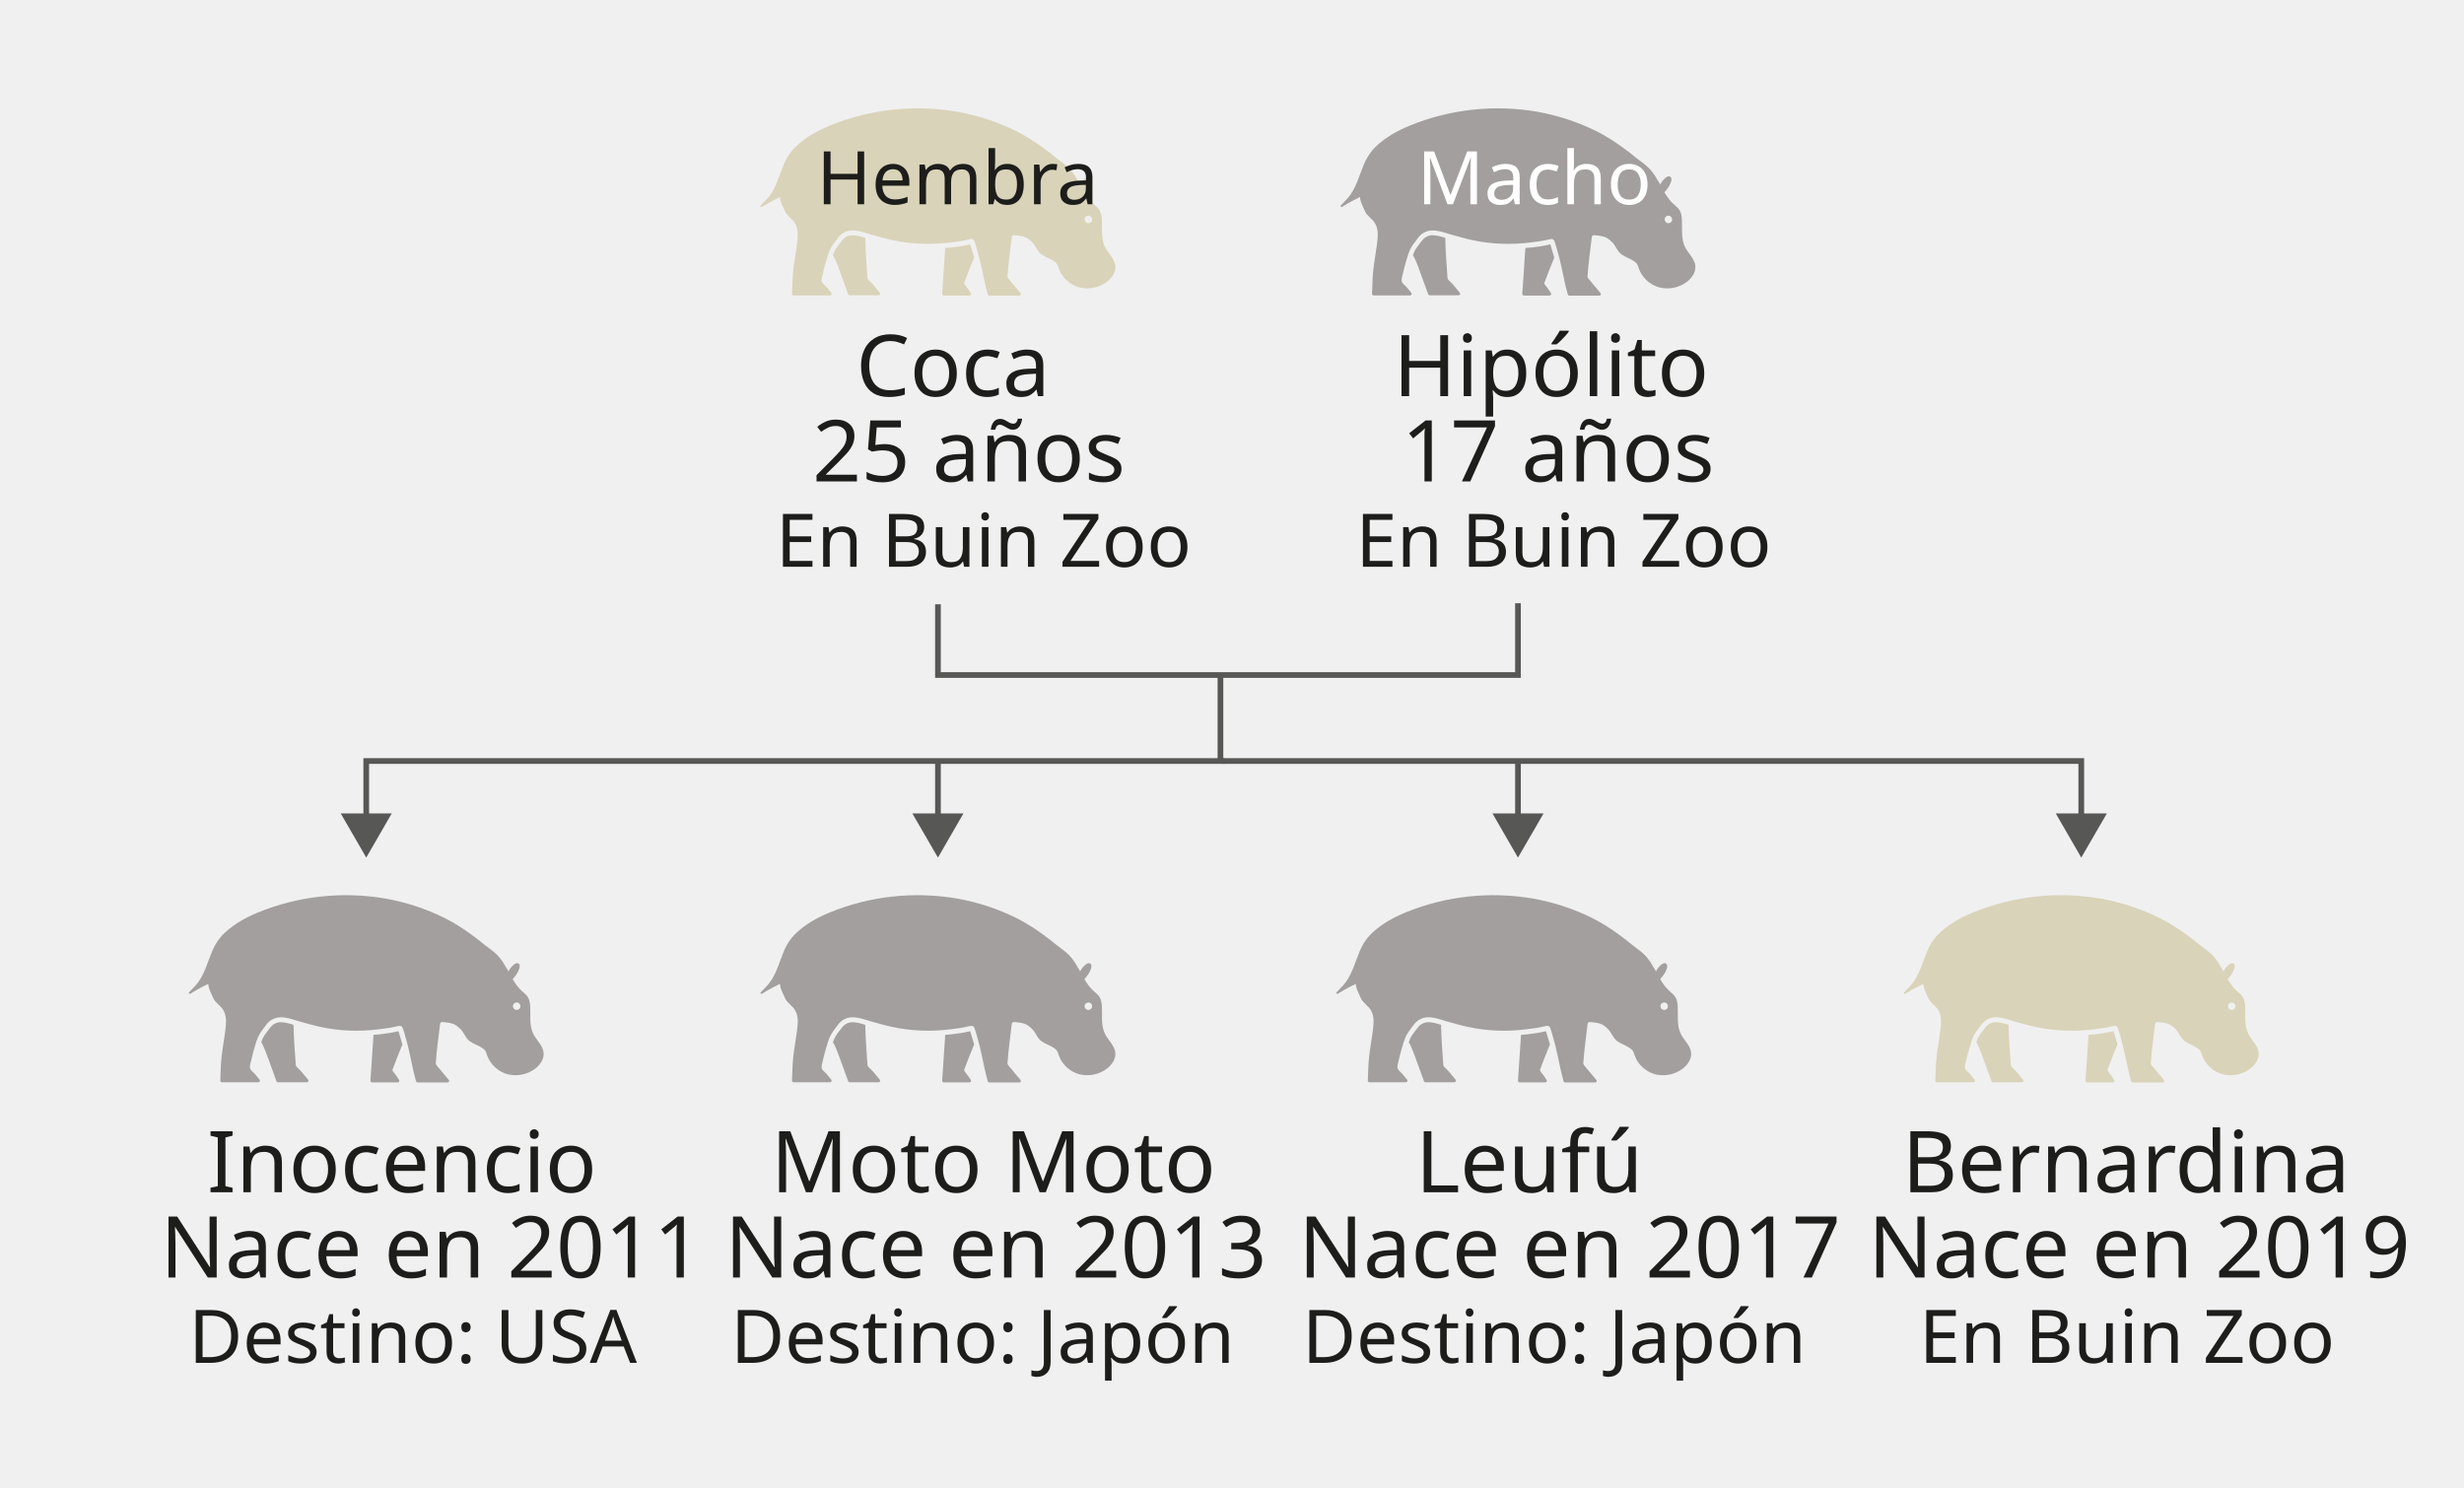
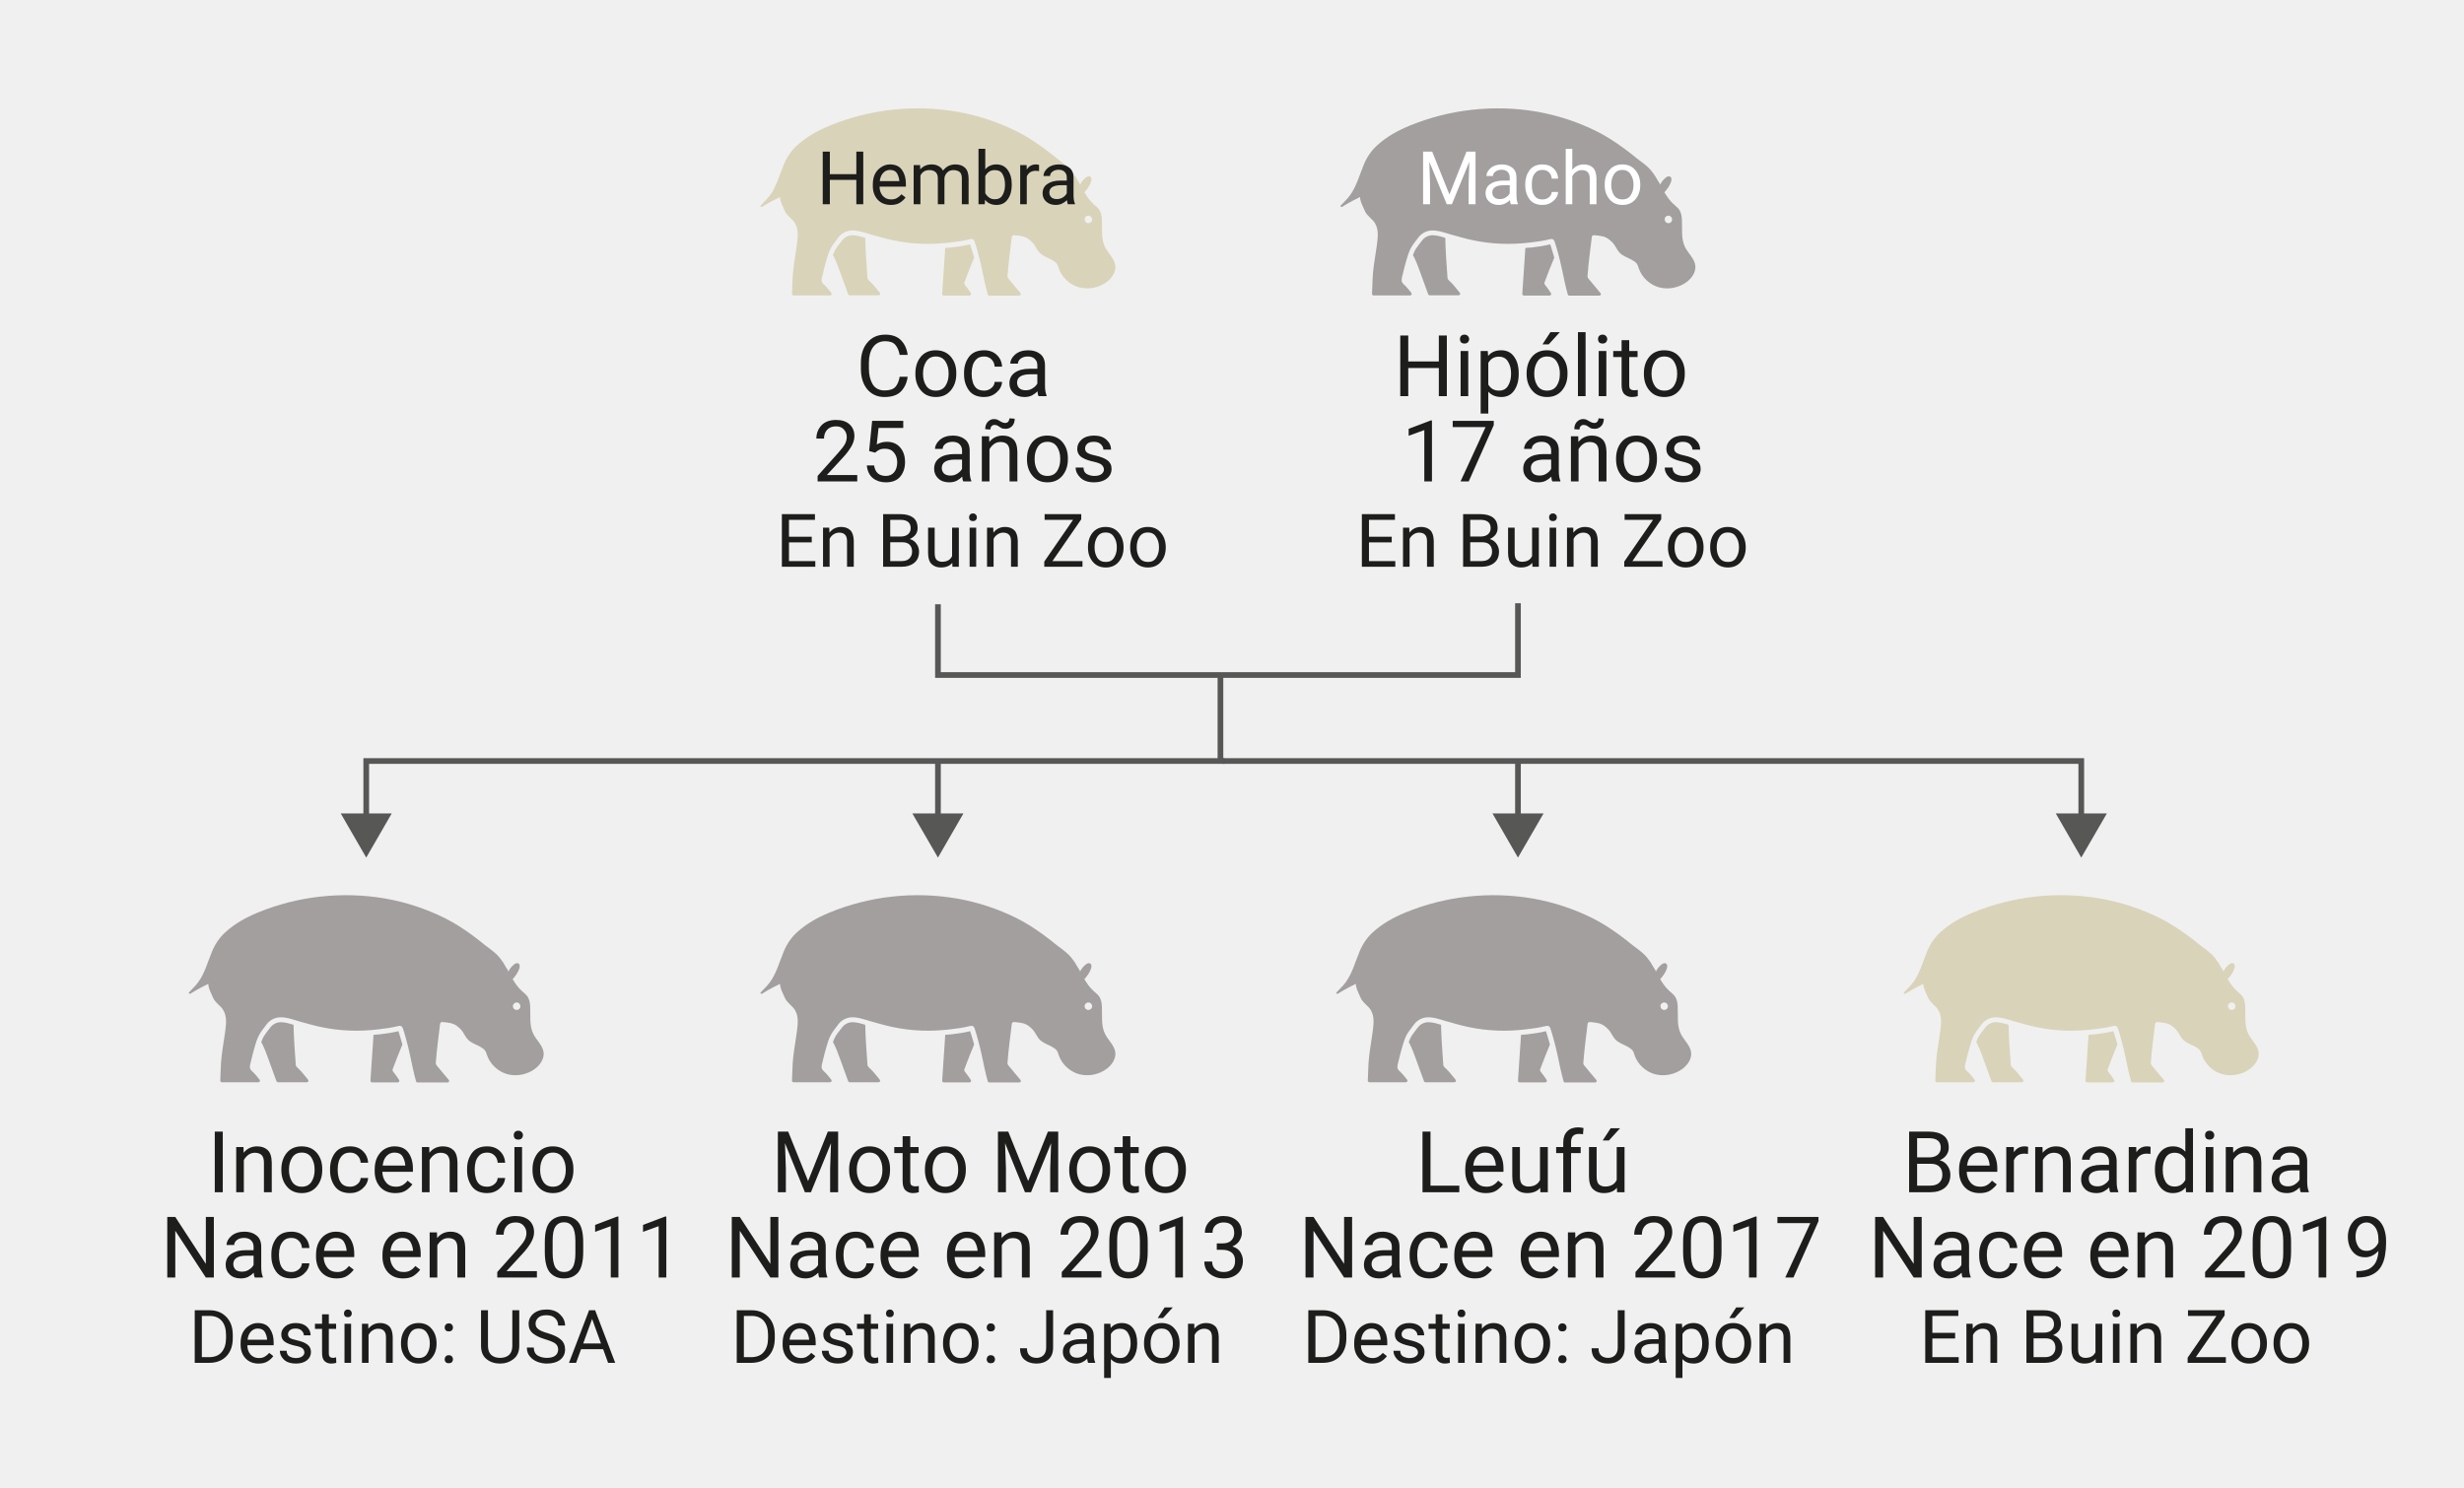
<svg xmlns="http://www.w3.org/2000/svg" version="1.1" id="Capa_2" x="0px" y="0px" viewBox="0 0 216.57 130.79" style="enable-background:new 0 0 216.57 130.79;" xml:space="preserve">
  <style type="text/css">
	.st0{fill:none;stroke:#575756;stroke-width:0.5;stroke-miterlimit:10;}
	.st1{fill:#575756;}
	.st2{fill:#D9D3B9;}
	.st3{fill:none;}
	.st4{fill:#1D1D1B;}
- 	.st5{font-family:'BarlowSemiCondensed-SemiBold';}
+ 	.st5{font-family:"Roboto", sans-serif;}
	.st6{font-size:7.5px;}
- 	.st7{font-family:'BarlowSemiCondensed-Light';}
- 	.st8{font-family:'BarlowSemiCondensed-LightItalic';}
+ 	.st7{font-family:"Roboto", sans-serif}
+ 	.st8{font-family:"Roboto", sans-serif}
	.st9{font-size:6.5px;}
	.st10{fill:#A29F9E;}
	.st11{fill:#FFFFFF;}
</style>
  <g>
    <g>
      <polyline class="st0" points="82.44,53.12 82.44,59.34 107.14,59.34 133.42,59.34 133.42,53.03   " />
      <g>
        <g>
          <polyline class="st0" points="32.19,72.16 32.19,66.9 107.63,66.9     " />
          <g>
            <polygon class="st1" points="34.43,71.51 32.19,75.39 29.95,71.51      " />
          </g>
        </g>
      </g>
      <g>
        <g>
          <line class="st0" x1="82.44" y1="72.16" x2="82.44" y2="66.9" />
          <g>
            <polygon class="st1" points="84.68,71.51 82.44,75.39 80.19,71.51      " />
          </g>
        </g>
      </g>
      <line class="st0" x1="107.27" y1="59.34" x2="107.27" y2="66.9" />
      <g>
        <g>
          <polyline class="st0" points="182.93,72.16 182.93,66.9 107.49,66.9     " />
          <g>
            <polygon class="st1" points="185.18,71.51 182.93,75.39 180.69,71.51      " />
          </g>
        </g>
      </g>
      <g>
        <g>
          <line class="st0" x1="133.42" y1="72.16" x2="133.42" y2="66.9" />
          <g>
            <polygon class="st1" points="135.67,71.51 133.42,75.39 131.18,71.51      " />
          </g>
        </g>
      </g>
    </g>
    <g>
      <path class="st2" d="M83.08,21.8c-0.09,1.34-0.18,2.68-0.27,4.03c0,0.08,0.06,0.15,0.14,0.15h2.26c0.11,0,0.18-0.12,0.12-0.21    c-0.15-0.24-0.32-0.48-0.5-0.7c-0.03-0.05-0.08-0.1-0.08-0.16c0-0.04,0.01-0.09,0.03-0.13c0.27-0.71,0.54-1.43,0.84-2.13    c-0.04-0.12-0.07-0.24-0.1-0.35c-0.06-0.22-0.12-0.42-0.19-0.63l-0.03-0.08c0-0.03-0.01-0.06-0.02-0.09c0,0,0-0.01-0.01-0.02    c-0.57,0.14-1.16,0.22-1.66,0.28C83.43,21.76,83.26,21.79,83.08,21.8z M73.45,21.9c-0.1,0.16-0.17,0.34-0.24,0.53    c0.03,0.07,0.07,0.13,0.11,0.2c0.2,0.41,0.36,0.84,0.51,1.26c0.24,0.66,0.48,1.32,0.72,1.98c0.02,0.05,0.07,0.09,0.13,0.09h2.54    c0.12,0,0.18-0.13,0.11-0.22c-0.06-0.07-0.11-0.14-0.17-0.21c-0.23-0.29-0.47-0.58-0.74-0.83c-0.06-0.05-0.12-0.11-0.15-0.18    c-0.03-0.06-0.03-0.12-0.03-0.19c-0.08-1.14-0.17-2.28-0.19-3.42c-0.38-0.12-0.77-0.23-1.12-0.23c-0.06,0-0.11,0-0.16,0.01    c-0.29,0.04-0.57,0.2-0.75,0.44c-0.07,0.09-0.13,0.17-0.2,0.26C73.68,21.57,73.55,21.73,73.45,21.9z M66.99,18.18    c0.33-0.21,0.68-0.41,1.03-0.59c0.18-0.09,0.36-0.18,0.54-0.27c0,0.3,0.17,0.68,0.3,0.95c0.1,0.22,0.16,0.41,0.32,0.59    c0.16,0.19,0.35,0.35,0.51,0.52c0.54,0.6,0.45,1.33,0.36,2.08c-0.1,0.78-0.25,1.55-0.33,2.32c-0.07,0.61-0.07,1.23-0.1,1.85    c0,0.06,0,0.13-0.01,0.19c0,0.08,0.06,0.15,0.14,0.15h3.21c0.11,0,0.18-0.13,0.11-0.22c-0.2-0.26-0.41-0.52-0.65-0.74    c-0.05-0.05-0.11-0.09-0.14-0.16c-0.16-0.18,0.02-0.65,0.06-0.85c0.07-0.33,0.16-0.65,0.25-0.97c0.13-0.45,0.26-0.95,0.51-1.35    c0.17-0.28,0.39-0.53,0.58-0.8c0.25-0.33,0.63-0.56,1.05-0.61c0.6-0.07,1.27,0.19,1.83,0.35c0.63,0.17,1.25,0.36,1.88,0.49    c1.69,0.36,3.42,0.42,5.13,0.2c0.55-0.06,1.09-0.14,1.63-0.27c0.09-0.02,0.2-0.05,0.29-0.01c0.16,0.06,0.19,0.27,0.24,0.42    c0.07,0.24,0.15,0.47,0.21,0.72c0.13,0.47,0.25,0.94,0.35,1.42c0.17,0.77,0.31,1.54,0.53,2.3c0.02,0.06,0.07,0.1,0.13,0.1h2.64    c0.12,0,0.18-0.14,0.11-0.22c-0.34-0.41-0.68-0.82-1.03-1.23c-0.05-0.06-0.1-0.12-0.11-0.19c-0.01-0.05-0.01-0.11,0-0.16    c0.08-1.1,0.23-2.18,0.36-3.27c0-0.05,0.01-0.1,0.03-0.15c0.05-0.1,0.15-0.1,0.25-0.09c0.25,0.02,0.5,0.05,0.74,0.11    c0.32,0.09,0.53,0.26,0.77,0.49c0.34,0.33,0.44,0.8,0.84,1.09c0.35,0.25,0.77,0.36,1.12,0.61c0.09,0.07,0.17,0.13,0.23,0.22    c0.07,0.11,0.11,0.24,0.15,0.37c0.27,0.81,0.97,1.46,1.79,1.69c0.82,0.22,1.74,0.04,2.43-0.47c0.45-0.34,0.82-0.87,0.76-1.43    c-0.07-0.63-0.63-1.08-0.91-1.65c-0.36-0.73-0.23-1.59-0.27-2.4c-0.02-0.31-0.06-0.61-0.23-0.87c-0.14-0.2-0.35-0.35-0.53-0.52    c-0.32-0.29-0.55-0.64-0.78-1.01c0.25-0.29,0.48-0.59,0.59-0.95c0.04-0.15,0.06-0.33-0.07-0.42c-0.13-0.1-0.32,0-0.44,0.11    c-0.19,0.16-0.35,0.36-0.46,0.59c0.02-0.04-0.19-0.36-0.22-0.4c-0.08-0.14-0.16-0.28-0.24-0.41c-0.16-0.23-0.33-0.46-0.53-0.66    c-0.33-0.33-0.71-0.58-1.07-0.86c-0.37-0.3-0.74-0.6-1.13-0.88c-0.75-0.55-1.55-1.07-2.39-1.49c-1.65-0.82-3.42-1.4-5.23-1.72    c-3.77-0.65-7.7-0.22-11.23,1.24c-1.02,0.42-2.01,0.97-2.83,1.72c-0.58,0.52-1.02,1.22-1.28,1.98c-0.16,0.39-0.3,0.78-0.45,1.17    c-0.18,0.43-0.37,0.86-0.65,1.23c-0.17,0.24-0.38,0.46-0.59,0.67c-0.08,0.08-0.15,0.16-0.23,0.24    C66.78,18.11,66.89,18.24,66.99,18.18z M95.36,19.15c0.08-0.17,0.27-0.24,0.44-0.16c0.16,0.08,0.24,0.28,0.16,0.44    c-0.07,0.17-0.27,0.24-0.44,0.16C95.36,19.51,95.28,19.31,95.36,19.15z" />
      <rect x="62.91" y="29.57" class="st3" width="39.04" height="21.11" />
      <text transform="matrix(1 0 0 1 75.23 34.823)">
        <tspan x="0" y="0" class="st4 st5 st6">Coca</tspan>
        <tspan x="14.26" y="0" class="st4 st5 st6"> </tspan>
        <tspan x="-3.82" y="7.5" class="st4 st7 st6">25 años</tspan>
        <tspan x="-7.04" y="15" class="st4 st8 st9">En Buin Zoo</tspan>
      </text>
      <g>
        <text transform="matrix(1 0 0 1 71.7822 17.9536)" class="st4 st8 st9">Hembra</text>
      </g>
    </g>
    <g>
      <path class="st10" d="M134.07,21.8c-0.09,1.34-0.18,2.68-0.27,4.03c0,0.08,0.06,0.15,0.14,0.15h2.26c0.11,0,0.18-0.12,0.12-0.21    c-0.15-0.24-0.32-0.48-0.5-0.7c-0.03-0.05-0.08-0.1-0.08-0.16c0-0.04,0.01-0.09,0.03-0.13c0.27-0.71,0.54-1.43,0.84-2.13    c-0.04-0.12-0.07-0.24-0.1-0.35c-0.06-0.22-0.12-0.42-0.19-0.63l-0.03-0.08c0-0.03-0.01-0.06-0.02-0.09c0,0,0-0.01-0.01-0.02    c-0.57,0.14-1.16,0.22-1.66,0.28C134.42,21.76,134.24,21.79,134.07,21.8z M124.43,21.9c-0.1,0.16-0.17,0.34-0.24,0.53    c0.03,0.07,0.07,0.13,0.11,0.2c0.2,0.41,0.36,0.84,0.51,1.26c0.24,0.66,0.48,1.32,0.72,1.98c0.02,0.05,0.07,0.09,0.13,0.09h2.54    c0.12,0,0.18-0.13,0.11-0.22c-0.06-0.07-0.11-0.14-0.17-0.21c-0.23-0.29-0.47-0.58-0.74-0.83c-0.06-0.05-0.12-0.11-0.15-0.18    c-0.03-0.06-0.03-0.12-0.03-0.19c-0.08-1.14-0.17-2.28-0.19-3.42c-0.38-0.12-0.77-0.23-1.12-0.23c-0.06,0-0.11,0-0.16,0.01    c-0.29,0.04-0.57,0.2-0.75,0.44c-0.07,0.09-0.13,0.17-0.2,0.26C124.67,21.57,124.54,21.73,124.43,21.9z M117.97,18.18    c0.33-0.21,0.68-0.41,1.03-0.59c0.18-0.09,0.36-0.18,0.54-0.27c0,0.3,0.17,0.68,0.3,0.95c0.1,0.22,0.16,0.41,0.32,0.59    c0.16,0.19,0.35,0.35,0.51,0.52c0.54,0.6,0.45,1.33,0.36,2.08c-0.1,0.78-0.25,1.55-0.33,2.32c-0.07,0.61-0.07,1.23-0.1,1.85    c0,0.06,0,0.13-0.01,0.19c0,0.08,0.06,0.15,0.14,0.15h3.21c0.11,0,0.18-0.13,0.11-0.22c-0.2-0.26-0.41-0.52-0.65-0.74    c-0.05-0.05-0.11-0.09-0.14-0.16c-0.16-0.18,0.02-0.65,0.06-0.85c0.07-0.33,0.16-0.65,0.25-0.97c0.13-0.45,0.26-0.95,0.51-1.35    c0.17-0.28,0.39-0.53,0.58-0.8c0.25-0.33,0.63-0.56,1.05-0.61c0.6-0.07,1.27,0.19,1.83,0.35c0.63,0.17,1.25,0.36,1.88,0.49    c1.69,0.36,3.42,0.42,5.13,0.2c0.55-0.06,1.09-0.14,1.63-0.27c0.09-0.02,0.2-0.05,0.29-0.01c0.16,0.06,0.19,0.27,0.24,0.42    c0.07,0.24,0.15,0.47,0.21,0.72c0.13,0.47,0.25,0.94,0.35,1.42c0.17,0.77,0.31,1.54,0.53,2.3c0.02,0.06,0.07,0.1,0.13,0.1h2.64    c0.12,0,0.18-0.14,0.11-0.22c-0.34-0.41-0.68-0.82-1.03-1.23c-0.05-0.06-0.1-0.12-0.11-0.19c-0.01-0.05-0.01-0.11,0-0.16    c0.08-1.1,0.23-2.18,0.36-3.27c0-0.05,0.01-0.1,0.03-0.15c0.05-0.1,0.15-0.1,0.25-0.09c0.25,0.02,0.5,0.05,0.74,0.11    c0.32,0.09,0.53,0.26,0.77,0.49c0.34,0.33,0.44,0.8,0.84,1.09c0.35,0.25,0.77,0.36,1.12,0.61c0.09,0.07,0.17,0.13,0.23,0.22    c0.07,0.11,0.11,0.24,0.15,0.37c0.27,0.81,0.97,1.46,1.79,1.69c0.82,0.22,1.74,0.04,2.43-0.47c0.45-0.34,0.82-0.87,0.76-1.43    c-0.07-0.63-0.63-1.08-0.91-1.65c-0.36-0.73-0.23-1.59-0.27-2.4c-0.02-0.31-0.06-0.61-0.23-0.87c-0.14-0.2-0.35-0.35-0.53-0.52    c-0.32-0.29-0.55-0.64-0.78-1.01c0.25-0.29,0.48-0.59,0.59-0.95c0.04-0.15,0.06-0.33-0.07-0.42c-0.13-0.1-0.32,0-0.44,0.11    c-0.19,0.16-0.35,0.36-0.46,0.59c0.02-0.04-0.19-0.36-0.22-0.4c-0.08-0.14-0.16-0.28-0.24-0.41c-0.16-0.23-0.33-0.46-0.53-0.66    c-0.33-0.33-0.71-0.58-1.07-0.86c-0.37-0.3-0.74-0.6-1.13-0.88c-0.75-0.55-1.55-1.07-2.39-1.49c-1.65-0.82-3.42-1.4-5.23-1.72    c-3.77-0.65-7.7-0.22-11.23,1.24c-1.02,0.42-2.01,0.97-2.83,1.72c-0.58,0.52-1.02,1.22-1.28,1.98c-0.16,0.39-0.3,0.78-0.45,1.17    c-0.18,0.43-0.37,0.86-0.65,1.23c-0.17,0.24-0.38,0.46-0.59,0.67c-0.08,0.08-0.15,0.16-0.23,0.24    C117.77,18.11,117.88,18.24,117.97,18.18z M146.34,19.15c0.08-0.17,0.27-0.24,0.44-0.16c0.16,0.08,0.24,0.28,0.16,0.44    c-0.07,0.17-0.27,0.24-0.44,0.16C146.34,19.51,146.27,19.31,146.34,19.15z" />
      <rect x="113.9" y="29.57" class="st3" width="39.04" height="21.11" />
      <text transform="matrix(1 0 0 1 122.4492 34.823)">
        <tspan x="0" y="0" class="st4 st5 st6">Hipólito</tspan>
        <tspan x="0.74" y="7.5" class="st4 st7 st6">17 años</tspan>
        <tspan x="-3.28" y="15" class="st4 st8 st9">En Buin Zoo</tspan>
      </text>
      <g>
        <text transform="matrix(1 0 0 1 124.5505 17.9538)" class="st11 st8 st9">Macho</text>
      </g>
    </g>
    <g>
      <path class="st10" d="M32.83,90.97c-0.09,1.34-0.18,2.68-0.27,4.03c0,0.08,0.06,0.15,0.14,0.15h2.26c0.11,0,0.18-0.12,0.12-0.21    c-0.15-0.24-0.32-0.48-0.5-0.7c-0.03-0.05-0.08-0.1-0.08-0.16c0-0.04,0.01-0.09,0.03-0.13c0.27-0.71,0.54-1.43,0.84-2.13    c-0.04-0.12-0.07-0.24-0.1-0.35c-0.06-0.22-0.12-0.42-0.19-0.63l-0.03-0.08c0-0.03-0.01-0.06-0.02-0.09c0,0,0-0.01-0.01-0.02    c-0.57,0.14-1.16,0.22-1.66,0.28C33.18,90.94,33.01,90.96,32.83,90.97z M23.2,91.08c-0.1,0.16-0.17,0.34-0.24,0.53    c0.03,0.07,0.07,0.13,0.11,0.2c0.2,0.41,0.36,0.84,0.51,1.26c0.24,0.66,0.48,1.32,0.72,1.98c0.02,0.05,0.07,0.09,0.13,0.09h2.54    c0.12,0,0.18-0.13,0.11-0.22c-0.06-0.07-0.11-0.14-0.17-0.21c-0.23-0.29-0.47-0.58-0.74-0.83c-0.06-0.05-0.12-0.11-0.15-0.18    c-0.03-0.06-0.03-0.12-0.03-0.19c-0.08-1.14-0.17-2.28-0.19-3.42c-0.38-0.12-0.77-0.23-1.12-0.23c-0.06,0-0.11,0-0.16,0.01    c-0.29,0.04-0.57,0.2-0.75,0.44c-0.07,0.09-0.13,0.17-0.2,0.26C23.44,90.74,23.31,90.91,23.2,91.08z M16.74,87.35    c0.33-0.21,0.68-0.41,1.03-0.59c0.18-0.09,0.36-0.18,0.54-0.27c0,0.3,0.17,0.68,0.3,0.95c0.1,0.22,0.16,0.41,0.32,0.59    c0.16,0.19,0.35,0.35,0.51,0.52c0.54,0.6,0.45,1.33,0.36,2.08c-0.1,0.78-0.25,1.55-0.33,2.32c-0.07,0.61-0.07,1.23-0.1,1.85    c0,0.06,0,0.13-0.01,0.19c0,0.08,0.06,0.15,0.14,0.15h3.21c0.11,0,0.18-0.13,0.11-0.22c-0.2-0.26-0.41-0.52-0.65-0.74    c-0.05-0.05-0.11-0.09-0.14-0.16c-0.16-0.18,0.02-0.65,0.06-0.85c0.07-0.33,0.16-0.65,0.25-0.97c0.13-0.45,0.26-0.95,0.51-1.35    c0.17-0.28,0.39-0.53,0.58-0.8c0.25-0.33,0.63-0.56,1.05-0.61c0.6-0.07,1.27,0.19,1.83,0.35c0.63,0.17,1.25,0.36,1.88,0.49    c1.69,0.36,3.42,0.42,5.13,0.2c0.55-0.06,1.09-0.14,1.63-0.27c0.09-0.02,0.2-0.05,0.29-0.01c0.16,0.06,0.19,0.27,0.24,0.42    c0.07,0.24,0.15,0.47,0.21,0.72c0.13,0.47,0.25,0.94,0.35,1.42c0.17,0.77,0.31,1.54,0.53,2.3c0.02,0.06,0.07,0.1,0.13,0.1h2.64    c0.12,0,0.18-0.14,0.11-0.22c-0.34-0.41-0.68-0.82-1.03-1.23c-0.05-0.06-0.1-0.12-0.11-0.19c-0.01-0.05-0.01-0.11,0-0.16    c0.08-1.1,0.23-2.18,0.36-3.27c0-0.05,0.01-0.1,0.03-0.15c0.05-0.1,0.15-0.1,0.25-0.09c0.25,0.02,0.5,0.05,0.74,0.11    c0.32,0.09,0.53,0.26,0.77,0.49c0.34,0.33,0.44,0.8,0.84,1.09c0.35,0.25,0.77,0.36,1.12,0.61c0.09,0.07,0.17,0.13,0.23,0.22    c0.07,0.11,0.11,0.24,0.15,0.37c0.27,0.81,0.97,1.46,1.79,1.69c0.82,0.22,1.74,0.04,2.43-0.47c0.45-0.34,0.82-0.87,0.76-1.43    c-0.07-0.63-0.63-1.08-0.91-1.65c-0.36-0.73-0.23-1.59-0.27-2.4c-0.02-0.31-0.06-0.61-0.23-0.87c-0.14-0.2-0.35-0.35-0.53-0.52    c-0.32-0.29-0.55-0.64-0.78-1.01c0.25-0.29,0.48-0.59,0.59-0.95c0.04-0.15,0.06-0.33-0.07-0.42c-0.13-0.1-0.32,0-0.44,0.11    c-0.19,0.16-0.35,0.36-0.46,0.59c0.02-0.04-0.19-0.36-0.22-0.4c-0.08-0.14-0.16-0.28-0.24-0.41c-0.16-0.23-0.33-0.46-0.53-0.66    c-0.33-0.33-0.71-0.58-1.07-0.86c-0.37-0.3-0.74-0.6-1.13-0.88c-0.75-0.55-1.55-1.07-2.39-1.49c-1.65-0.82-3.42-1.4-5.23-1.72    c-3.77-0.65-7.7-0.22-11.23,1.24c-1.02,0.42-2.01,0.97-2.83,1.72c-0.58,0.52-1.02,1.22-1.28,1.98c-0.16,0.39-0.3,0.78-0.45,1.17    c-0.18,0.43-0.37,0.86-0.65,1.23c-0.17,0.24-0.38,0.46-0.59,0.67c-0.08,0.08-0.15,0.16-0.23,0.24    C16.54,87.28,16.65,87.41,16.74,87.35z M45.11,88.32c0.08-0.17,0.27-0.24,0.44-0.17c0.16,0.08,0.24,0.28,0.16,0.44    c-0.07,0.17-0.27,0.24-0.44,0.16C45.11,88.68,45.03,88.48,45.11,88.32z" />
      <rect x="12.67" y="99.56" class="st3" width="39.04" height="21.11" />
      <text transform="matrix(1 0 0 1 18.2061 104.8063)">
        <tspan x="0" y="0" class="st4 st5 st6">Inocencio</tspan>
        <tspan x="-4.13" y="7.5" class="st4 st7 st6">Nace en 2011</tspan>
        <tspan x="-1.62" y="15" class="st4 st8 st9">Destino: USA</tspan>
      </text>
    </g>
    <g>
      <path class="st10" d="M83.08,90.97c-0.09,1.34-0.18,2.68-0.27,4.03c0,0.08,0.06,0.15,0.14,0.15h2.26c0.11,0,0.18-0.12,0.12-0.21    c-0.15-0.24-0.32-0.48-0.5-0.7c-0.03-0.05-0.08-0.1-0.08-0.16c0-0.04,0.01-0.09,0.03-0.13c0.27-0.71,0.54-1.43,0.84-2.13    c-0.04-0.12-0.07-0.24-0.1-0.35c-0.06-0.22-0.12-0.42-0.19-0.63l-0.03-0.08c0-0.03-0.01-0.06-0.02-0.09c0,0,0-0.01-0.01-0.02    c-0.57,0.14-1.16,0.22-1.66,0.28C83.43,90.94,83.26,90.96,83.08,90.97z M73.45,91.08c-0.1,0.16-0.17,0.34-0.24,0.53    c0.03,0.07,0.07,0.13,0.11,0.2c0.2,0.41,0.36,0.84,0.51,1.26c0.24,0.66,0.48,1.32,0.72,1.98c0.02,0.05,0.07,0.09,0.13,0.09h2.54    c0.12,0,0.18-0.13,0.11-0.22c-0.06-0.07-0.11-0.14-0.17-0.21c-0.23-0.29-0.47-0.58-0.74-0.83c-0.06-0.05-0.12-0.11-0.15-0.18    c-0.03-0.06-0.03-0.12-0.03-0.19c-0.08-1.14-0.17-2.28-0.19-3.42c-0.38-0.12-0.77-0.23-1.12-0.23c-0.06,0-0.11,0-0.16,0.01    c-0.29,0.04-0.57,0.2-0.75,0.44c-0.07,0.09-0.13,0.17-0.2,0.26C73.68,90.74,73.55,90.91,73.45,91.08z M66.99,87.35    c0.33-0.21,0.68-0.41,1.03-0.59c0.18-0.09,0.36-0.18,0.54-0.27c0,0.3,0.17,0.68,0.3,0.95c0.1,0.22,0.16,0.41,0.32,0.59    c0.16,0.19,0.35,0.35,0.51,0.52c0.54,0.6,0.45,1.33,0.36,2.08c-0.1,0.78-0.25,1.55-0.33,2.32c-0.07,0.61-0.07,1.23-0.1,1.85    c0,0.06,0,0.13-0.01,0.19c0,0.08,0.06,0.15,0.14,0.15h3.21c0.11,0,0.18-0.13,0.11-0.22c-0.2-0.26-0.41-0.52-0.65-0.74    c-0.05-0.05-0.11-0.09-0.14-0.16c-0.16-0.18,0.02-0.65,0.06-0.85c0.07-0.33,0.16-0.65,0.25-0.97c0.13-0.45,0.26-0.95,0.51-1.35    c0.17-0.28,0.39-0.53,0.58-0.8c0.25-0.33,0.63-0.56,1.05-0.61c0.6-0.07,1.27,0.19,1.83,0.35c0.63,0.17,1.25,0.36,1.88,0.49    c1.69,0.36,3.42,0.42,5.13,0.2c0.55-0.06,1.09-0.14,1.63-0.27c0.09-0.02,0.2-0.05,0.29-0.01c0.16,0.06,0.19,0.27,0.24,0.42    c0.07,0.24,0.15,0.47,0.21,0.72c0.13,0.47,0.25,0.94,0.35,1.42c0.17,0.77,0.31,1.54,0.53,2.3c0.02,0.06,0.07,0.1,0.13,0.1h2.64    c0.12,0,0.18-0.14,0.11-0.22c-0.34-0.41-0.68-0.82-1.03-1.23c-0.05-0.06-0.1-0.12-0.11-0.19c-0.01-0.05-0.01-0.11,0-0.16    c0.08-1.1,0.23-2.18,0.36-3.27c0-0.05,0.01-0.1,0.03-0.15c0.05-0.1,0.15-0.1,0.25-0.09c0.25,0.02,0.5,0.05,0.74,0.11    c0.32,0.09,0.53,0.26,0.77,0.49c0.34,0.33,0.44,0.8,0.84,1.09c0.35,0.25,0.77,0.36,1.12,0.61c0.09,0.07,0.17,0.13,0.23,0.22    c0.07,0.11,0.11,0.24,0.15,0.37c0.27,0.81,0.97,1.46,1.79,1.69c0.82,0.22,1.74,0.04,2.43-0.47c0.45-0.34,0.82-0.87,0.76-1.43    c-0.07-0.63-0.63-1.08-0.91-1.65c-0.36-0.73-0.23-1.59-0.27-2.4c-0.02-0.31-0.06-0.61-0.23-0.87c-0.14-0.2-0.35-0.35-0.53-0.52    c-0.32-0.29-0.55-0.64-0.78-1.01c0.25-0.29,0.48-0.59,0.59-0.95c0.04-0.15,0.06-0.33-0.07-0.42c-0.13-0.1-0.32,0-0.44,0.11    c-0.19,0.16-0.35,0.36-0.46,0.59c0.02-0.04-0.19-0.36-0.22-0.4c-0.08-0.14-0.16-0.28-0.24-0.41c-0.16-0.23-0.33-0.46-0.53-0.66    c-0.33-0.33-0.71-0.58-1.07-0.86c-0.37-0.3-0.74-0.6-1.13-0.88c-0.75-0.55-1.55-1.07-2.39-1.49c-1.65-0.82-3.42-1.4-5.23-1.72    c-3.77-0.65-7.7-0.22-11.23,1.24c-1.02,0.42-2.01,0.97-2.83,1.72c-0.58,0.52-1.02,1.22-1.28,1.98c-0.16,0.39-0.3,0.78-0.45,1.17    c-0.18,0.43-0.37,0.86-0.65,1.23c-0.17,0.24-0.38,0.46-0.59,0.67c-0.08,0.08-0.15,0.16-0.23,0.24    C66.78,87.28,66.89,87.41,66.99,87.35z M95.36,88.32c0.08-0.17,0.27-0.24,0.44-0.17c0.16,0.08,0.24,0.28,0.16,0.44    c-0.07,0.17-0.27,0.24-0.44,0.16C95.36,88.68,95.28,88.48,95.36,88.32z" />
      <rect x="62.91" y="99.56" class="st3" width="39.04" height="21.11" />
      <text transform="matrix(1 0 0 1 67.7446 104.8063)">
        <tspan x="0" y="0" class="st4 st5 st6">Moto Moto</tspan>
        <tspan x="-4.05" y="7.5" class="st4 st7 st6">Nace en 2013</tspan>
        <tspan x="-3.52" y="15" class="st4 st8 st9">Destino: Japón</tspan>
      </text>
    </g>
    <g>
      <path class="st10" d="M133.69,90.97c-0.09,1.34-0.18,2.68-0.27,4.03c0,0.08,0.06,0.15,0.14,0.15h2.26c0.11,0,0.18-0.12,0.12-0.21    c-0.15-0.24-0.32-0.48-0.5-0.7c-0.03-0.05-0.08-0.1-0.08-0.16c0-0.04,0.01-0.09,0.03-0.13c0.27-0.71,0.54-1.43,0.84-2.13    c-0.04-0.12-0.07-0.24-0.1-0.35c-0.06-0.22-0.12-0.42-0.19-0.63l-0.03-0.08c0-0.03-0.01-0.06-0.02-0.09c0,0,0-0.01-0.01-0.02    c-0.57,0.14-1.16,0.22-1.66,0.28C134.05,90.94,133.87,90.96,133.69,90.97z M124.06,91.08c-0.1,0.16-0.17,0.34-0.24,0.53    c0.03,0.07,0.07,0.13,0.11,0.2c0.2,0.41,0.36,0.84,0.51,1.26c0.24,0.66,0.48,1.32,0.72,1.98c0.02,0.05,0.07,0.09,0.13,0.09h2.54    c0.12,0,0.18-0.13,0.11-0.22c-0.06-0.07-0.11-0.14-0.17-0.21c-0.23-0.29-0.47-0.58-0.74-0.83c-0.06-0.05-0.12-0.11-0.15-0.18    c-0.03-0.06-0.03-0.12-0.03-0.19c-0.08-1.14-0.17-2.28-0.19-3.42c-0.38-0.12-0.77-0.23-1.12-0.23c-0.06,0-0.11,0-0.16,0.01    c-0.29,0.04-0.57,0.2-0.75,0.44c-0.07,0.09-0.13,0.17-0.2,0.26C124.3,90.74,124.17,90.91,124.06,91.08z M117.6,87.35    c0.33-0.21,0.68-0.41,1.03-0.59c0.18-0.09,0.36-0.18,0.54-0.27c0,0.3,0.17,0.68,0.3,0.95c0.1,0.22,0.16,0.41,0.32,0.59    c0.16,0.19,0.35,0.35,0.51,0.52c0.54,0.6,0.45,1.33,0.36,2.08c-0.1,0.78-0.25,1.55-0.33,2.32c-0.07,0.61-0.07,1.23-0.1,1.85    c0,0.06,0,0.13-0.01,0.19c0,0.08,0.06,0.15,0.14,0.15h3.21c0.11,0,0.18-0.13,0.11-0.22c-0.2-0.26-0.41-0.52-0.65-0.74    c-0.05-0.05-0.11-0.09-0.14-0.16c-0.16-0.18,0.02-0.65,0.06-0.85c0.07-0.33,0.16-0.65,0.25-0.97c0.13-0.45,0.26-0.95,0.51-1.35    c0.17-0.28,0.39-0.53,0.58-0.8c0.25-0.33,0.63-0.56,1.05-0.61c0.6-0.07,1.27,0.19,1.83,0.35c0.63,0.17,1.25,0.36,1.88,0.49    c1.69,0.36,3.42,0.42,5.13,0.2c0.55-0.06,1.09-0.14,1.63-0.27c0.09-0.02,0.2-0.05,0.29-0.01c0.16,0.06,0.19,0.27,0.24,0.42    c0.07,0.24,0.15,0.47,0.21,0.72c0.13,0.47,0.25,0.94,0.35,1.42c0.17,0.77,0.31,1.54,0.53,2.3c0.02,0.06,0.07,0.1,0.13,0.1h2.64    c0.12,0,0.18-0.14,0.11-0.22c-0.34-0.41-0.68-0.82-1.03-1.23c-0.05-0.06-0.1-0.12-0.11-0.19c-0.01-0.05-0.01-0.11,0-0.16    c0.08-1.1,0.23-2.18,0.36-3.27c0-0.05,0.01-0.1,0.03-0.15c0.05-0.1,0.15-0.1,0.25-0.09c0.25,0.02,0.5,0.05,0.74,0.11    c0.32,0.09,0.53,0.26,0.77,0.49c0.34,0.33,0.44,0.8,0.84,1.09c0.35,0.25,0.77,0.36,1.12,0.61c0.09,0.07,0.17,0.13,0.23,0.22    c0.07,0.11,0.11,0.24,0.15,0.37c0.27,0.81,0.97,1.46,1.79,1.69c0.82,0.22,1.74,0.04,2.43-0.47c0.45-0.34,0.82-0.87,0.76-1.43    c-0.07-0.63-0.63-1.08-0.91-1.65c-0.36-0.73-0.23-1.59-0.27-2.4c-0.02-0.31-0.06-0.61-0.23-0.87c-0.14-0.2-0.35-0.35-0.53-0.52    c-0.32-0.29-0.55-0.64-0.78-1.01c0.25-0.29,0.48-0.59,0.59-0.95c0.04-0.15,0.06-0.33-0.07-0.42c-0.13-0.1-0.32,0-0.44,0.11    c-0.19,0.16-0.35,0.36-0.46,0.59c0.02-0.04-0.19-0.36-0.22-0.4c-0.08-0.14-0.16-0.28-0.24-0.41c-0.16-0.23-0.33-0.46-0.53-0.66    c-0.33-0.33-0.71-0.58-1.07-0.86c-0.37-0.3-0.74-0.6-1.13-0.88c-0.75-0.55-1.55-1.07-2.39-1.49c-1.65-0.82-3.42-1.4-5.23-1.72    c-3.77-0.65-7.7-0.22-11.23,1.24c-1.02,0.42-2.01,0.97-2.83,1.72c-0.58,0.52-1.02,1.22-1.28,1.98c-0.16,0.39-0.3,0.78-0.45,1.17    c-0.18,0.43-0.37,0.86-0.65,1.23c-0.17,0.24-0.38,0.46-0.59,0.67c-0.08,0.08-0.15,0.16-0.23,0.24    C117.4,87.28,117.51,87.41,117.6,87.35z M145.97,88.32c0.08-0.17,0.27-0.24,0.44-0.17c0.16,0.08,0.24,0.28,0.16,0.44    c-0.07,0.17-0.27,0.24-0.44,0.16C145.97,88.68,145.9,88.48,145.97,88.32z" />
      <rect x="113.16" y="99.56" class="st3" width="39.04" height="21.11" />
      <text transform="matrix(1 0 0 1 124.4038 104.8063)">
        <tspan x="0" y="0" class="st4 st5 st6">Leufú</tspan>
        <tspan x="-10.28" y="7.5" class="st4 st7 st6">Nace en 2017</tspan>
        <tspan x="-9.94" y="15" class="st4 st8 st9">Destino: Japón</tspan>
      </text>
    </g>
    <g>
      <path class="st2" d="M183.57,90.97c-0.09,1.34-0.18,2.68-0.27,4.03c0,0.08,0.06,0.15,0.14,0.15h2.26c0.11,0,0.18-0.12,0.12-0.21    c-0.15-0.24-0.32-0.48-0.5-0.7c-0.03-0.05-0.08-0.1-0.08-0.16c0-0.04,0.01-0.09,0.03-0.13c0.27-0.71,0.54-1.43,0.84-2.13    c-0.04-0.12-0.07-0.24-0.1-0.35c-0.06-0.22-0.12-0.42-0.19-0.63l-0.03-0.08c0-0.03-0.01-0.06-0.02-0.09c0,0,0-0.01-0.01-0.02    c-0.57,0.14-1.16,0.22-1.66,0.28C183.93,90.94,183.75,90.96,183.57,90.97z M173.94,91.08c-0.1,0.16-0.17,0.34-0.24,0.53    c0.03,0.07,0.07,0.13,0.11,0.2c0.2,0.41,0.36,0.84,0.51,1.26c0.24,0.66,0.48,1.32,0.72,1.98c0.02,0.05,0.07,0.09,0.13,0.09h2.54    c0.12,0,0.18-0.13,0.11-0.22c-0.06-0.07-0.11-0.14-0.17-0.21c-0.23-0.29-0.47-0.58-0.74-0.83c-0.06-0.05-0.12-0.11-0.15-0.18    c-0.03-0.06-0.03-0.12-0.03-0.19c-0.08-1.14-0.17-2.28-0.19-3.42c-0.38-0.12-0.77-0.23-1.12-0.23c-0.06,0-0.11,0-0.16,0.01    c-0.29,0.04-0.57,0.2-0.75,0.44c-0.07,0.09-0.13,0.17-0.2,0.26C174.18,90.74,174.05,90.91,173.94,91.08z M167.48,87.35    c0.33-0.21,0.68-0.41,1.03-0.59c0.18-0.09,0.36-0.18,0.54-0.27c0,0.3,0.17,0.68,0.3,0.95c0.1,0.22,0.16,0.41,0.32,0.59    c0.16,0.19,0.35,0.35,0.51,0.52c0.54,0.6,0.45,1.33,0.36,2.08c-0.1,0.78-0.25,1.55-0.33,2.32c-0.07,0.61-0.07,1.23-0.1,1.85    c0,0.06,0,0.13-0.01,0.19c0,0.08,0.06,0.15,0.14,0.15h3.21c0.11,0,0.18-0.13,0.11-0.22c-0.2-0.26-0.41-0.52-0.65-0.74    c-0.05-0.05-0.11-0.09-0.14-0.16c-0.16-0.18,0.02-0.65,0.06-0.85c0.07-0.33,0.16-0.65,0.25-0.97c0.13-0.45,0.26-0.95,0.51-1.35    c0.17-0.28,0.39-0.53,0.58-0.8c0.25-0.33,0.63-0.56,1.05-0.61c0.6-0.07,1.27,0.19,1.83,0.35c0.63,0.17,1.25,0.36,1.88,0.49    c1.69,0.36,3.42,0.42,5.13,0.2c0.55-0.06,1.09-0.14,1.63-0.27c0.09-0.02,0.2-0.05,0.29-0.01c0.16,0.06,0.19,0.27,0.24,0.42    c0.07,0.24,0.15,0.47,0.21,0.72c0.13,0.47,0.25,0.94,0.35,1.42c0.17,0.77,0.31,1.54,0.53,2.3c0.02,0.06,0.07,0.1,0.13,0.1h2.64    c0.12,0,0.18-0.14,0.11-0.22c-0.34-0.41-0.68-0.82-1.03-1.23c-0.05-0.06-0.1-0.12-0.11-0.19c-0.01-0.05-0.01-0.11,0-0.16    c0.08-1.1,0.23-2.18,0.36-3.27c0-0.05,0.01-0.1,0.03-0.15c0.05-0.1,0.15-0.1,0.25-0.09c0.25,0.02,0.5,0.05,0.74,0.11    c0.32,0.09,0.53,0.26,0.77,0.49c0.34,0.33,0.44,0.8,0.84,1.09c0.35,0.25,0.77,0.36,1.12,0.61c0.09,0.07,0.17,0.13,0.23,0.22    c0.07,0.11,0.11,0.24,0.15,0.37c0.27,0.81,0.97,1.46,1.79,1.69c0.82,0.22,1.74,0.04,2.43-0.47c0.45-0.34,0.82-0.87,0.76-1.43    c-0.07-0.63-0.63-1.08-0.91-1.65c-0.36-0.73-0.23-1.59-0.27-2.4c-0.02-0.31-0.06-0.61-0.23-0.87c-0.14-0.2-0.35-0.35-0.53-0.52    c-0.32-0.29-0.55-0.64-0.78-1.01c0.25-0.29,0.48-0.59,0.59-0.95c0.04-0.15,0.06-0.33-0.07-0.42c-0.13-0.1-0.32,0-0.44,0.11    c-0.19,0.16-0.35,0.36-0.46,0.59c0.02-0.04-0.19-0.36-0.22-0.4c-0.08-0.14-0.16-0.28-0.24-0.41c-0.16-0.23-0.33-0.46-0.53-0.66    c-0.33-0.33-0.71-0.58-1.07-0.86c-0.37-0.3-0.74-0.6-1.13-0.88c-0.75-0.55-1.55-1.07-2.39-1.49c-1.65-0.82-3.42-1.4-5.23-1.72    c-3.77-0.65-7.7-0.22-11.23,1.24c-1.02,0.42-2.01,0.97-2.83,1.72c-0.58,0.52-1.02,1.22-1.28,1.98c-0.16,0.39-0.3,0.78-0.45,1.17    c-0.18,0.43-0.37,0.86-0.65,1.23c-0.17,0.24-0.38,0.46-0.59,0.67c-0.08,0.08-0.15,0.16-0.23,0.24    C167.28,87.28,167.39,87.41,167.48,87.35z M195.85,88.32c0.08-0.17,0.27-0.24,0.44-0.17c0.16,0.08,0.24,0.28,0.16,0.44    c-0.07,0.17-0.27,0.24-0.44,0.16C195.85,88.68,195.78,88.48,195.85,88.32z" />
      <rect x="163.41" y="99.56" class="st3" width="39.04" height="21.11" />
      <text transform="matrix(1 0 0 1 167.1746 104.8063)">
        <tspan x="0" y="0" class="st4 st5 st6">Bernardina</tspan>
        <tspan x="-2.99" y="7.5" class="st4 st7 st6">Nace en 2019</tspan>
        <tspan x="1.51" y="15" class="st4 st8 st9">En Buin Zoo</tspan>
      </text>
    </g>
  </g>
</svg>
